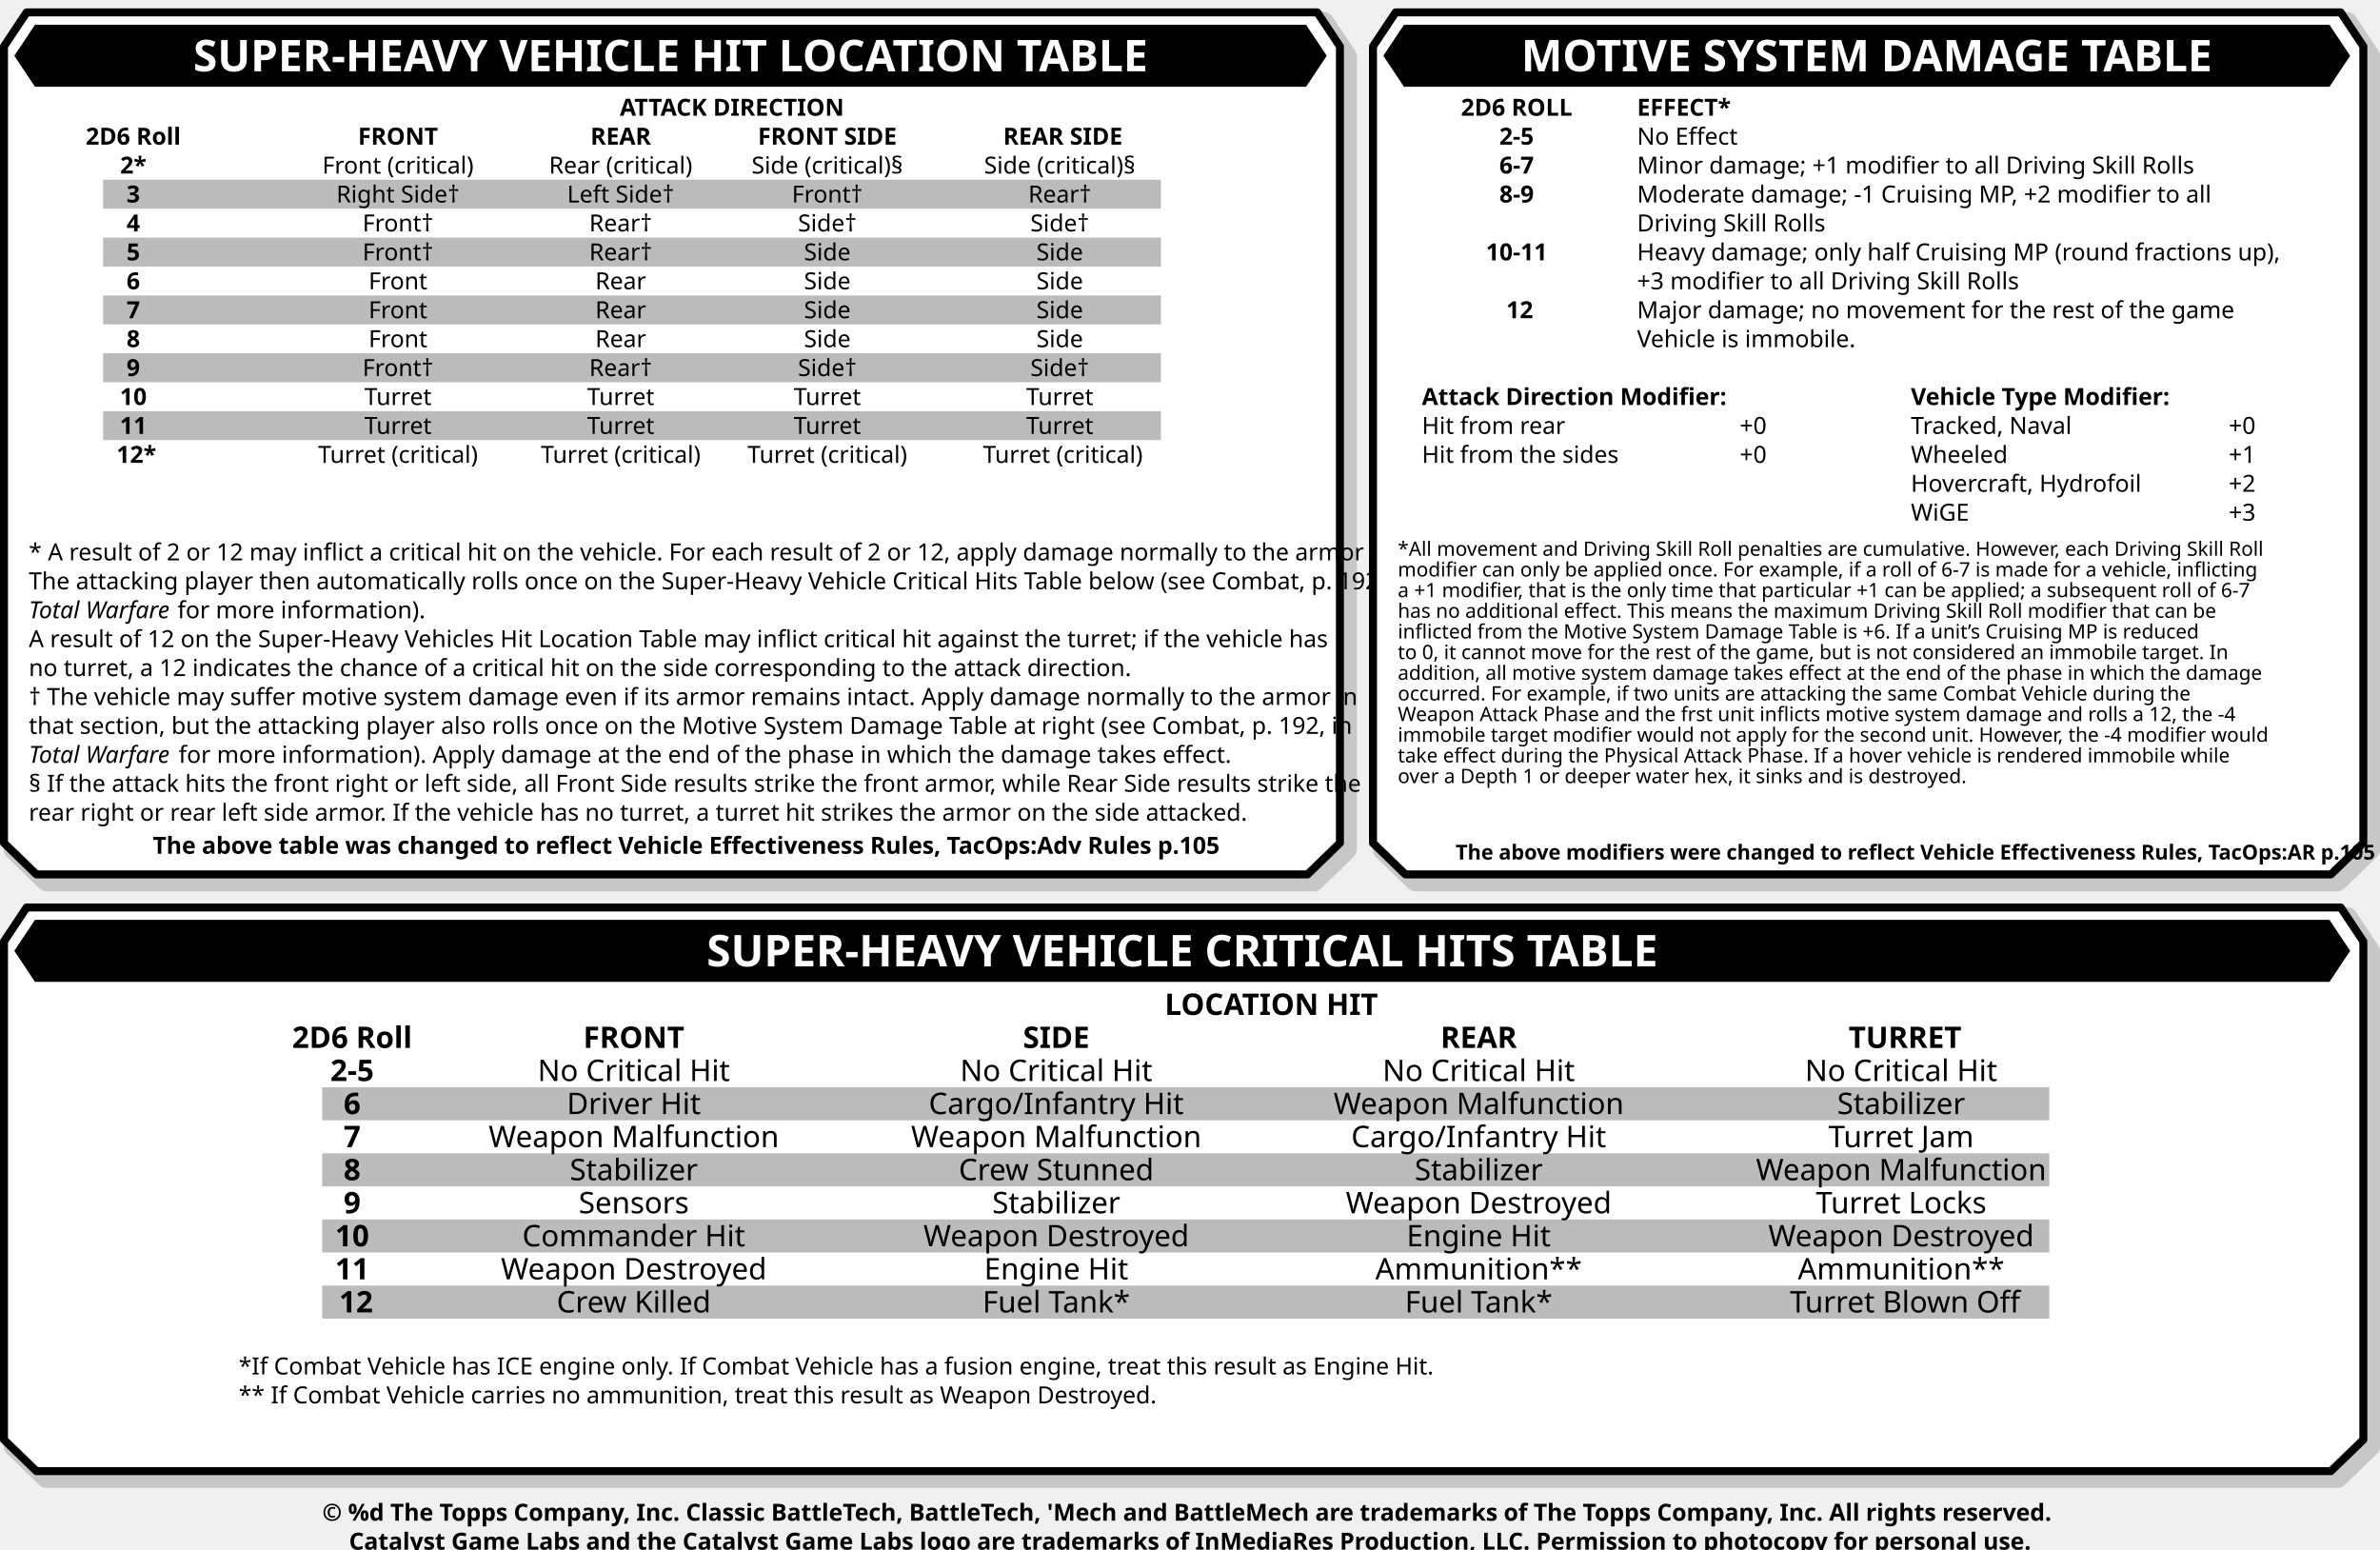
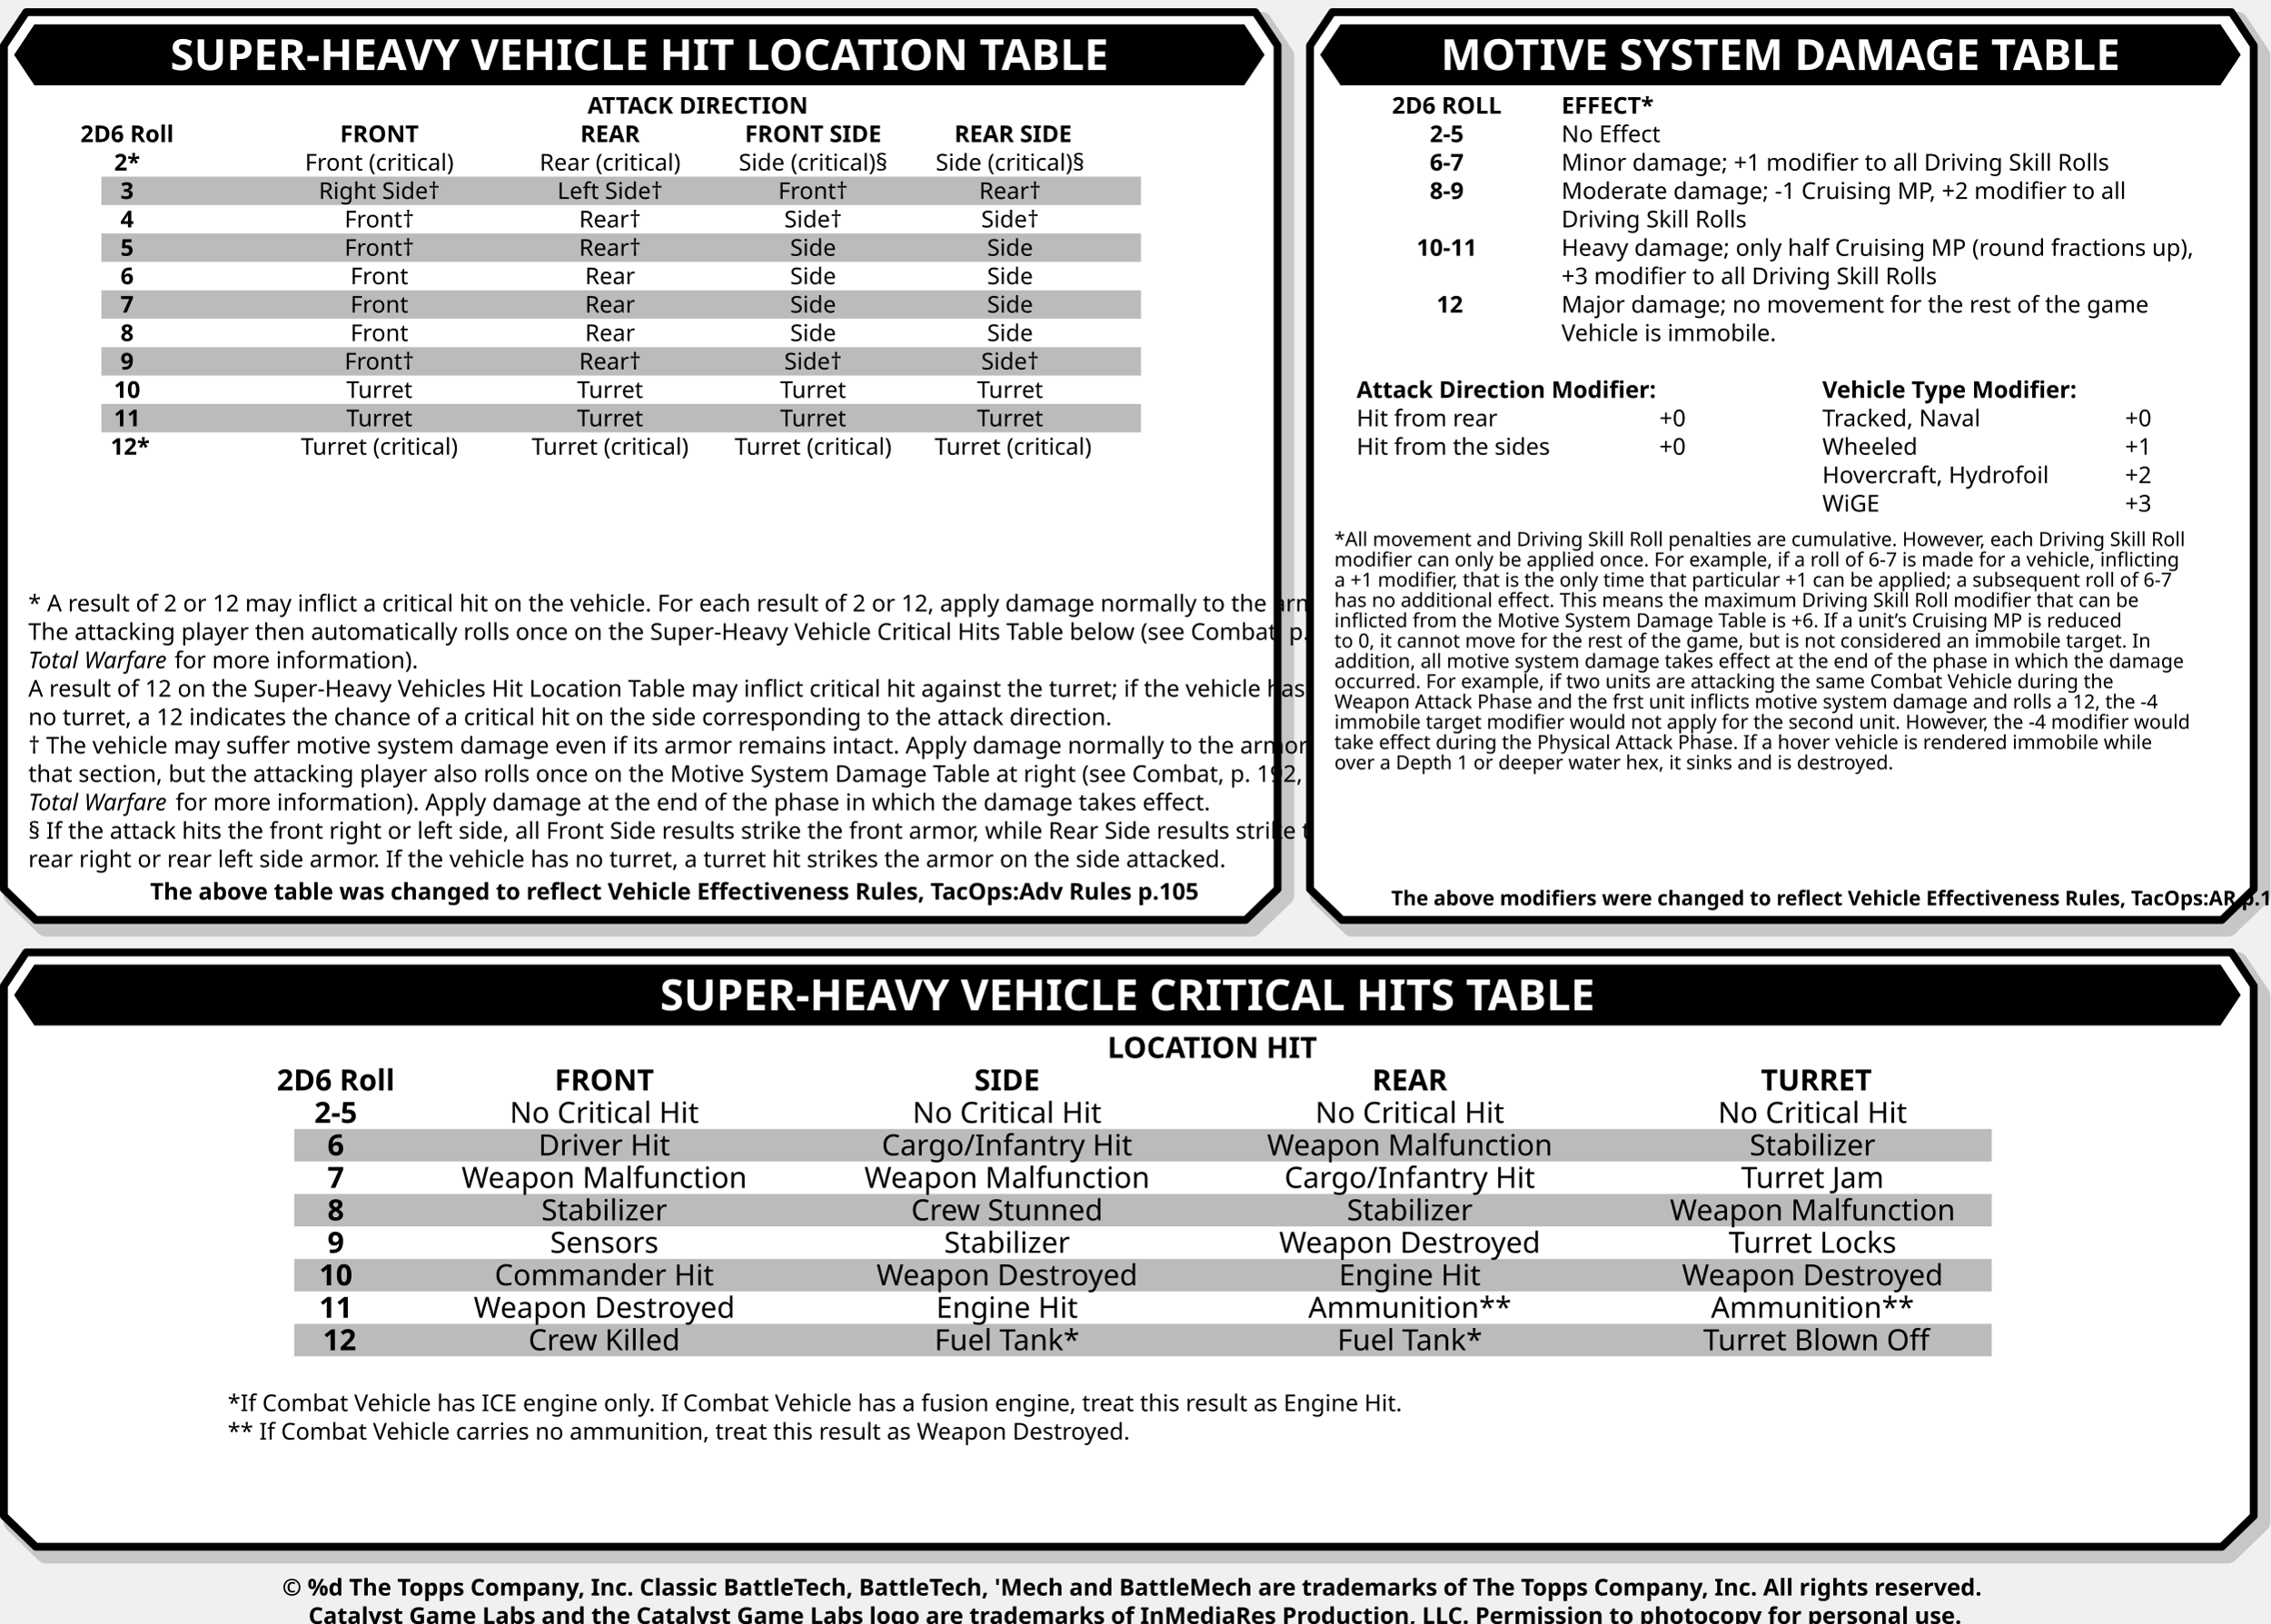
- <svg xmlns="http://www.w3.org/2000/svg" contentScriptType="text/ecmascript" width="576.0" zoomAndPan="magnify" contentStyleType="text/css" height="375.0" preserveAspectRatio="xMidYMid meet" version="1.0" id="svg155">
+ <svg xmlns="http://www.w3.org/2000/svg" contentScriptType="text/ecmascript" width="559.0" zoomAndPan="magnify" contentStyleType="text/css" height="400.0" preserveAspectRatio="xMidYMid meet" version="1.0" id="svg155">
  <defs id="defs155" />
  <g style="mml-color-elements:" id="rs_template">
-     <text font-size="5.7px" transform="translate (288.0 375.0)" fill="#000000" text-anchor="middle" font-family="Eurostile" id="footer" font-weight="bold">
-       <tspan lengthAdjust="spacingAndGlyphs" x="0.0" id="tspanCopyright" y="-7.000" textLength="547.200">© %d The Topps Company, Inc. Classic BattleTech, BattleTech, 'Mech and BattleMech are trademarks of The Topps Company, Inc. All rights reserved.</tspan>
-       <tspan lengthAdjust="spacingAndGlyphs" x="0.0" y="0" textLength="518.400" id="tspan1">Catalyst Game Labs and the Catalyst Game Labs logo are trademarks of InMediaRes Production, LLC. Permission to photocopy for personal use.</tspan>
+     <text font-size="5.7px" transform="translate (279.5 400.0)" fill="#000000" text-anchor="middle" font-family="Eurostile" id="footer" font-weight="bold">
+       <tspan lengthAdjust="spacingAndGlyphs" x="0.0" id="tspanCopyright" y="-7.000" textLength="531.050">© %d The Topps Company, Inc. Classic BattleTech, BattleTech, 'Mech and BattleMech are trademarks of The Topps Company, Inc. All rights reserved.</tspan>
+       <tspan lengthAdjust="spacingAndGlyphs" x="0.0" y="0" textLength="503.100" id="tspan1">Catalyst Game Labs and the Catalyst Game Labs logo are trademarks of InMediaRes Production, LLC. Permission to photocopy for personal use.</tspan>
    </text>
    <g transform="translate(0.966,3)" id="g64">
      <g id="g4">
-         <path fill="#ffffff" d="M 2.5,10.714 7.975,2.5 h 311.37 l 5.475,8.214 0,191.786 -7.845,7.6 H 10.345 L 2.5,202.5 Z" stroke-width="5.2" stroke-linejoin="round" stroke="#c7c7c7" id="path1" />
-         <path fill="#ffffff" d="M 0,8.214 5.475,0 h 312.37 l 5.475,8.214 0,192.786 -7.845,7.6 H 7.845 L 0,201 Z" stroke-width="1.932" stroke-linejoin="round" stroke="#000000" id="path2" />
+         <path fill="#ffffff" d="M 2.5,10.714 7.975,2.5 h 301.68 l 5.475,8.214 V 217.5 l -7.845,7.6 H 10.345 L 2.5,217.5 Z" stroke-width="5.2" stroke-linejoin="round" stroke="#c7c7c7" id="path1" />
+         <path fill="#ffffff" d="M 0,8.214 5.475,0 h 302.68 l 5.475,8.214 V 216 l -7.845,7.6 H 7.845 L 0,216 Z" stroke-width="1.932" stroke-linejoin="round" stroke="#000000" id="path2" />
        <g transform="translate(2.5,3)" id="g3">
-           <path fill="#000000" d="M 0,7.5 4.999,0 h 307.63 l 4.999,7.5 -4.999,7.5 H 4.999 Z" id="path3" />
-           <text x="158.814" y="11.25" fill="#ffffff" text-anchor="middle" style="font-style:normal;font-weight:bold;font-size:10.6px;font-family:Eurostile" textLength="198.545" lengthAdjust="spacingAndGlyphs" id="text3">SUPER-HEAVY VEHICLE HIT LOCATION TABLE</text>
+           <path fill="#000000" d="M 0,7.5 4.999,0 h 297.94 l 4.999,7.5 -4.999,7.5 H 4.999 Z" id="path3" />
+           <text x="153.969" y="11.25" fill="#ffffff" text-anchor="middle" style="font-style:normal;font-weight:bold;font-size:10.6px;font-family:Eurostile" textLength="198.545" lengthAdjust="spacingAndGlyphs" id="text3">SUPER-HEAVY VEHICLE HIT LOCATION TABLE</text>
        </g>
      </g>
-       <g id="shade1" style="fill:#bbbbbb" class="tableshading" transform="translate(0,-3)">
+       <g id="shade1" class="tableshading" style="fill:#bbbbbb" transform="translate(0,-3)">
        <rect id="rect155" width="256" height="7" x="24" y="43.5" />
        <rect id="rect156" width="256" height="7" x="24" y="57.5" />
        <rect id="rect157" width="256" height="7" x="24" y="71.5" />
        <rect id="rect158" width="256" height="7" x="24" y="85.5" />
        <rect id="rect159" width="256" height="7" x="24" y="99.5" />
      </g>
-       <text fill="#000000" x="176.176" y="25" style="font-style:normal;font-weight:bold;font-size:5.7px;font-family:Eurostile" text-anchor="middle" id="text4">ATTACK DIRECTION</text>
+       <text fill="#000000" x="170.847" y="25" style="font-style:normal;font-weight:bold;font-size:5.7px;font-family:Eurostile" text-anchor="middle" id="text4">ATTACK DIRECTION</text>
      <g transform="translate(0,32)" id="g50">
        <text text-anchor="middle" style="font-style:normal;font-weight:bold;font-size:5.7px;font-family:Eurostile" id="text6">
-           <tspan x="32.032" y="0" id="tspan4">2D6 Roll</tspan>
-           <tspan x="96.096" y="0" id="tspan4">FRONT</tspan>
+           <tspan x="31.063" y="0" id="tspan4">2D6 Roll</tspan>
+           <tspan x="93.189" y="0" id="tspan4">FRONT</tspan>
          <tspan x="150" y="0" id="tspan5">REAR</tspan>
          <tspan x="200" y="0" id="tspan6">FRONT SIDE</tspan>
-           <tspan x="256.256" y="0" id="tspan6">REAR SIDE</tspan>
+           <tspan x="248.504" y="0" id="tspan6">REAR SIDE</tspan>
        </text>
        <text text-anchor="middle" style="font-style:normal;font-weight:bold;font-size:5.7px;font-family:Eurostile" id="text17">
-           <tspan x="32.032" y="7" id="tspan7">2*</tspan>
-           <tspan x="32.032" y="14" id="tspan8">3</tspan>
-           <tspan x="32.032" y="21" id="tspan9">4</tspan>
-           <tspan x="32.032" y="28" id="tspan10">5</tspan>
-           <tspan x="32.032" y="35" id="tspan11">6</tspan>
-           <tspan x="32.032" y="42" id="tspan12">7</tspan>
-           <tspan x="32.032" y="49" id="tspan13">8</tspan>
-           <tspan x="32.032" y="56" id="tspan14">9</tspan>
-           <tspan x="32.032" y="63" id="tspan15">10</tspan>
-           <tspan x="32.032" y="70" id="tspan16">11</tspan>
-           <tspan x="32.032" y="77" id="tspan17">12*</tspan>
+           <tspan x="31.063" y="7" id="tspan7">2*</tspan>
+           <tspan x="31.063" y="14" id="tspan8">3</tspan>
+           <tspan x="31.063" y="21" id="tspan9">4</tspan>
+           <tspan x="31.063" y="28" id="tspan10">5</tspan>
+           <tspan x="31.063" y="35" id="tspan11">6</tspan>
+           <tspan x="31.063" y="42" id="tspan12">7</tspan>
+           <tspan x="31.063" y="49" id="tspan13">8</tspan>
+           <tspan x="31.063" y="56" id="tspan14">9</tspan>
+           <tspan x="31.063" y="63" id="tspan15">10</tspan>
+           <tspan x="31.063" y="70" id="tspan16">11</tspan>
+           <tspan x="31.063" y="77" id="tspan17">12*</tspan>
        </text>
        <text text-anchor="middle" style="font-style:normal;font-weight:normal;font-size:5.7px;font-family:Eurostile" id="text50">
-           <tspan x="96.096" y="7" id="tspan18">Front (critical)</tspan>
+           <tspan x="93.189" y="7" id="tspan18">Front (critical)</tspan>
          <tspan x="150" y="7" id="tspan19">Rear (critical)</tspan>
          <tspan x="200" y="7" id="tspan20">Side (critical)§</tspan>
-           <tspan x="256.256" y="7" id="tspan20">Side (critical)§</tspan>
-           <tspan x="96.096" y="14" id="tspan21">Right Side†</tspan>
+           <tspan x="248.504" y="7" id="tspan20">Side (critical)§</tspan>
+           <tspan x="93.189" y="14" id="tspan21">Right Side†</tspan>
          <tspan x="150" y="14" id="tspan22">Left Side†</tspan>
          <tspan x="200" y="14" id="tspan23">Front†</tspan>
-           <tspan x="256.256" y="14" id="tspan23">Rear†</tspan>
-           <tspan x="96.096" y="21" id="tspan24">Front†</tspan>
+           <tspan x="248.504" y="14" id="tspan23">Rear†</tspan>
+           <tspan x="93.189" y="21" id="tspan24">Front†</tspan>
          <tspan x="150" y="21" id="tspan25">Rear†</tspan>
          <tspan x="200" y="21" id="tspan26">Side†</tspan>
-           <tspan x="256.256" y="21" id="tspan26">Side†</tspan>
-           <tspan x="96.096" y="28" id="tspan27">Front†</tspan>
+           <tspan x="248.504" y="21" id="tspan26">Side†</tspan>
+           <tspan x="93.189" y="28" id="tspan27">Front†</tspan>
          <tspan x="150" y="28" id="tspan28">Rear†</tspan>
          <tspan x="200" y="28" id="tspan29">Side</tspan>
-           <tspan x="256.256" y="28" id="tspan29">Side</tspan>
-           <tspan x="96.096" y="35" id="tspan30">Front</tspan>
+           <tspan x="248.504" y="28" id="tspan29">Side</tspan>
+           <tspan x="93.189" y="35" id="tspan30">Front</tspan>
          <tspan x="150" y="35" id="tspan31">Rear</tspan>
          <tspan x="200" y="35" id="tspan32">Side</tspan>
-           <tspan x="256.256" y="35" id="tspan32">Side</tspan>
-           <tspan x="96.096" y="42" id="tspan33">Front</tspan>
+           <tspan x="248.504" y="35" id="tspan32">Side</tspan>
+           <tspan x="93.189" y="42" id="tspan33">Front</tspan>
          <tspan x="150" y="42" id="tspan34">Rear</tspan>
          <tspan x="200" y="42" id="tspan35">Side</tspan>
-           <tspan x="256.256" y="42" id="tspan35">Side</tspan>
-           <tspan x="96.096" y="49" id="tspan36">Front</tspan>
+           <tspan x="248.504" y="42" id="tspan35">Side</tspan>
+           <tspan x="93.189" y="49" id="tspan36">Front</tspan>
          <tspan x="150" y="49" id="tspan37">Rear</tspan>
          <tspan x="200" y="49" id="tspan38">Side</tspan>
-           <tspan x="256.256" y="49" id="tspan38">Side</tspan>
-           <tspan x="96.096" y="56" id="tspan39">Front†</tspan>
+           <tspan x="248.504" y="49" id="tspan38">Side</tspan>
+           <tspan x="93.189" y="56" id="tspan39">Front†</tspan>
          <tspan x="150" y="56" id="tspan40">Rear†</tspan>
          <tspan x="200" y="56" id="tspan41">Side†</tspan>
-           <tspan x="256.256" y="56" id="tspan41">Side†</tspan>
-           <tspan x="96.096" y="63" id="tspan42">Turret</tspan>
+           <tspan x="248.504" y="56" id="tspan41">Side†</tspan>
+           <tspan x="93.189" y="63" id="tspan42">Turret</tspan>
          <tspan x="150" y="63" id="tspan43">Turret</tspan>
          <tspan x="200" y="63" id="tspan44">Turret</tspan>
-           <tspan x="256.256" y="63" id="tspan44">Turret</tspan>
-           <tspan x="96.096" y="70" id="tspan45">Turret</tspan>
+           <tspan x="248.504" y="63" id="tspan44">Turret</tspan>
+           <tspan x="93.189" y="70" id="tspan45">Turret</tspan>
          <tspan x="150" y="70" id="tspan46">Turret</tspan>
          <tspan x="200" y="70" id="tspan47">Turret</tspan>
-           <tspan x="256.256" y="70" id="tspan47">Turret</tspan>
-           <tspan x="96.096" y="77" id="tspan48">Turret (critical)</tspan>
+           <tspan x="248.504" y="70" id="tspan47">Turret</tspan>
+           <tspan x="93.189" y="77" id="tspan48">Turret (critical)</tspan>
          <tspan x="150" y="77" id="tspan49">Turret (critical)</tspan>
          <tspan x="200" y="77" id="tspan50">Turret (critical)</tspan>
-           <tspan x="256.256" y="77" id="tspan50">Turret (critical)</tspan>
-         </text>
-       </g>
-       <g transform="translate(0,125.6)" id="g63">
-         <text x="6" y="7" fill="#000000" text-anchor="start" style="font-style:normal;font-weight:normal;font-size:5.7px;font-family:Eurostile" textLength="311.32" lengthAdjust="spacingAndGlyphs" id="text51">* A result of 2 or 12 may inflict a critical hit on the vehicle. For each result of 2 or 12, apply damage normally to the armor in that section.</text>
-         <text x="6" y="14" fill="#000000" text-anchor="start" style="font-style:normal;font-weight:normal;font-size:5.7px;font-family:Eurostile" textLength="311.32" lengthAdjust="spacingAndGlyphs" id="text52">The attacking player then automatically rolls once on the Super-Heavy Vehicle Critical Hits Table below (see Combat, p. 192, in</text>
+           <tspan x="248.504" y="77" id="tspan50">Turret (critical)</tspan>
+         </text>
+       </g>
+       <g transform="translate(0,140.6)" id="g63">
+         <text x="6" y="7" fill="#000000" text-anchor="start" style="font-style:normal;font-weight:normal;font-size:5.7px;font-family:Eurostile" textLength="301.63" lengthAdjust="spacingAndGlyphs" id="text51">* A result of 2 or 12 may inflict a critical hit on the vehicle. For each result of 2 or 12, apply damage normally to the armor in that section.</text>
+         <text x="6" y="14" fill="#000000" text-anchor="start" style="font-style:normal;font-weight:normal;font-size:5.7px;font-family:Eurostile" textLength="301.63" lengthAdjust="spacingAndGlyphs" id="text52">The attacking player then automatically rolls once on the Super-Heavy Vehicle
+             Critical Hits Table below (see Combat, p. 192, in</text>
        <text x="6" y="21" fill="#000000" text-anchor="start" style="font-style:italic;font-weight:normal;font-size:5.7px;font-family:Eurostile" textLength="33.425" lengthAdjust="spacingAndGlyphs" id="text54">Total Warfare</text>
        <text x="42" y="21" fill="#000000" text-anchor="start" style="font-style:normal;font-weight:normal;font-size:5.7px;font-family:Eurostile" textLength="53.281" lengthAdjust="spacingAndGlyphs" id="text55">for more information).</text>
-         <text x="6" y="28" fill="#000000" text-anchor="start" style="font-style:normal;font-weight:normal;font-size:5.7px;font-family:Eurostile" textLength="311.32" lengthAdjust="spacingAndGlyphs" id="text56">A result of 12 on the Super-Heavy Vehicles Hit Location Table may inflict critical hit against the turret; if the vehicle has</text>
+         <text x="6" y="28" fill="#000000" text-anchor="start" style="font-style:normal;font-weight:normal;font-size:5.7px;font-family:Eurostile" textLength="301.63" lengthAdjust="spacingAndGlyphs" id="text56">A result of 12 on the Super-Heavy Vehicles Hit Location Table may inflict critical hit
+             against the turret; if the vehicle has</text>
        <text fill="#000000" x="6" y="35" style="font-style:normal;font-weight:normal;font-size:5.7px;font-family:Eurostile" text-anchor="start" id="text57">no turret, a 12 indicates the chance of a critical hit on the side corresponding to the attack direction.</text>
-         <text x="6" y="42" fill="#000000" text-anchor="start" style="font-style:normal;font-weight:normal;font-size:5.7px;font-family:Eurostile" textLength="311.32" lengthAdjust="spacingAndGlyphs" id="text58">† The vehicle may suffer motive system damage even if its armor remains intact. Apply damage normally to the armor in</text>
-         <text x="6" y="49" fill="#000000" text-anchor="start" style="font-style:normal;font-weight:normal;font-size:5.7px;font-family:Eurostile" textLength="311.32" lengthAdjust="spacingAndGlyphs" id="text59">that section, but the attacking player also rolls once on the Motive System Damage Table at right (see Combat, p. 192, in</text>
+         <text x="6" y="42" fill="#000000" text-anchor="start" style="font-style:normal;font-weight:normal;font-size:5.7px;font-family:Eurostile" textLength="301.63" lengthAdjust="spacingAndGlyphs" id="text58">† The vehicle may suffer motive system damage even if its armor remains intact. Apply damage normally to the armor in</text>
+         <text x="6" y="49" fill="#000000" text-anchor="start" style="font-style:normal;font-weight:normal;font-size:5.7px;font-family:Eurostile" textLength="301.63" lengthAdjust="spacingAndGlyphs" id="text59">that section, but the attacking player also rolls once on the Motive System Damage Table at right (see Combat, p. 192, in</text>
        <text x="6" y="56" fill="#000000" text-anchor="start" style="font-style:italic;font-weight:normal;font-size:5.7px;font-family:Eurostile" textLength="33.425" lengthAdjust="spacingAndGlyphs" id="text60">Total Warfare</text>
        <text x="42.269" y="56" fill="#000000" text-anchor="start" style="font-style:normal;font-weight:normal;font-size:5.7px;font-family:Eurostile" textLength="250" lengthAdjust="spacingAndGlyphs" id="text61">for more information). Apply damage at the end of the phase in which the damage takes effect.</text>
-         <text x="6" y="63" fill="#000000" text-anchor="start" style="font-style:normal;font-weight:normal;font-size:5.7px;font-family:Eurostile" textLength="311.32" lengthAdjust="spacingAndGlyphs" id="text62">§ If the attack hits the front right or left side, all Front Side results strike the front armor, while Rear Side results strike the</text>
+         <text x="6" y="63" fill="#000000" text-anchor="start" style="font-style:normal;font-weight:normal;font-size:5.7px;font-family:Eurostile" textLength="301.63" lengthAdjust="spacingAndGlyphs" id="text62">§ If the attack hits the front right or left side, all Front Side results strike the front armor, while Rear Side results strike the</text>
        <text fill="#000000" x="6" y="70" style="font-style:normal;font-weight:normal;font-size:5.7px;font-family:Eurostile" text-anchor="start" id="text63">rear right or rear left side armor. If the vehicle has no turret, a turret hit strikes the armor on the side attacked.</text>
-         <text fill="#000000" x="36" y="78" style="font-style:normal;font-weight:bold;font-size:5.7px;font-family:Eurostile" text-anchor="start" id="text160">The above table was changed to reflect Vehicle Effectiveness Rules, TacOps:Adv Rules p.105</text>
+         <text x="36" y="78" fill="#000000" text-anchor="start" style="font-style:normal;font-weight:bold;font-size:5.7px;font-family:Eurostile" id="text160">The above table was changed to reflect Vehicle Effectiveness Rules, TacOps:Adv Rules p.105</text>
      </g>
    </g>
-     <g transform="translate(332.286,3)" id="g107">
+     <g transform="translate(322.596,3)" id="g107">
      <g id="g67">
-         <path fill="#ffffff" d="M 2.5,10.714 7.975,2.5 h 227.73 l 5.475,8.214 V 202.5 l -7.845,7.6 H 10.345 L 2.5,202.5 Z" stroke-width="5.2" stroke-linejoin="round" stroke="#c7c7c7" id="path64" />
-         <path fill="#ffffff" d="M 0,8.214 5.475,0 h 228.73 l 5.475,8.214 V 201 l -7.845,7.6 H 7.845 L 0,201 Z" stroke-width="1.932" stroke-linejoin="round" stroke="#000000" id="path65" />
+         <path fill="#ffffff" d="M 2.5,10.714 7.975,2.5 h 220.42 l 5.475,8.214 V 217.5 l -7.845,7.6 H 10.345 L 2.5,217.5 Z" stroke-width="5.2" stroke-linejoin="round" stroke="#c7c7c7" id="path64" />
+         <path fill="#ffffff" d="M 0,8.214 5.475,0 h 221.42 l 5.475,8.214 V 216 l -7.845,7.6 H 7.845 L 0,216 Z" stroke-width="1.932" stroke-linejoin="round" stroke="#000000" id="path65" />
        <g transform="translate(2.5,3)" id="g66">
-           <path fill="#000000" d="M 0,7.5 4.999,0 h 223.99 l 4.999,7.5 -4.999,7.5 H 4.999 Z" id="path66" />
-           <text x="116.994" y="11.25" fill="#ffffff" text-anchor="middle" style="font-style:normal;font-weight:bold;font-size:10.6px;font-family:Eurostile" textLength="157.417" lengthAdjust="spacingAndGlyphs" id="text66">MOTIVE SYSTEM DAMAGE TABLE</text>
+           <path fill="#000000" d="M 0,7.5 4.999,0 h 216.68 l 4.999,7.5 -4.999,7.5 H 4.999 Z" id="path66" />
+           <text x="113.339" y="11.25" fill="#ffffff" text-anchor="middle" style="font-style:normal;font-weight:bold;font-size:10.6px;font-family:Eurostile" textLength="157.417" lengthAdjust="spacingAndGlyphs" id="text66">MOTIVE SYSTEM DAMAGE TABLE</text>
        </g>
      </g>
      <g transform="translate(0,25)" id="g81">
        <text text-anchor="start" style="font-style:normal;font-weight:bold;font-size:5.7px;font-family:Eurostile" id="text67">
-           <tspan x="63.904" y="0" id="tspan67">EFFECT*</tspan>
+           <tspan x="61.93" y="0" id="tspan67">EFFECT*</tspan>
        </text>
        <text text-anchor="middle" style="font-style:normal;font-weight:bold;font-size:5.7px;font-family:Eurostile" id="text73">
-           <tspan x="35.502" y="0" id="tspan68">2D6 ROLL</tspan>
-           <tspan x="35.502" y="7" id="tspan69">2-5</tspan>
-           <tspan x="35.502" y="14" id="tspan70">6-7</tspan>
-           <tspan x="35.502" y="21" id="tspan71">8-9</tspan>
-           <tspan x="35.502" y="35" id="tspan72">10-11</tspan>
-           <tspan x="35.502" y="49" id="tspan73">12</tspan>
+           <tspan x="34.405" y="0" id="tspan68">2D6 ROLL</tspan>
+           <tspan x="34.405" y="7" id="tspan69">2-5</tspan>
+           <tspan x="34.405" y="14" id="tspan70">6-7</tspan>
+           <tspan x="34.405" y="21" id="tspan71">8-9</tspan>
+           <tspan x="34.405" y="35" id="tspan72">10-11</tspan>
+           <tspan x="34.405" y="49" id="tspan73">12</tspan>
        </text>
        <text text-anchor="start" style="font-style:normal;font-weight:normal;font-size:5.7px;font-family:Eurostile" id="text81">
-           <tspan x="63.904" y="7" id="tspan74">No Effect</tspan>
-           <tspan x="63.904" y="14" id="tspan75">Minor damage; +1 modifier to all Driving Skill Rolls</tspan>
-           <tspan x="63.904" y="21" id="tspan76">Moderate damage; -1 Cruising MP, +2 modifier to all</tspan>
-           <tspan x="63.904" y="28" id="tspan77">Driving Skill Rolls</tspan>
-           <tspan x="63.904" y="35" id="tspan78">Heavy damage; only half Cruising MP (round fractions up),</tspan>
-           <tspan x="63.904" y="42" id="tspan79">+3 modifier to all Driving Skill Rolls</tspan>
-           <tspan x="63.904" y="49" id="tspan80">Major damage; no movement for the rest of the game</tspan>
-           <tspan x="63.904" y="56" id="tspan81">Vehicle is immobile.</tspan>
+           <tspan x="61.93" y="7" id="tspan74">No Effect</tspan>
+           <tspan x="61.93" y="14" id="tspan75">Minor damage; +1 modifier to all Driving Skill Rolls</tspan>
+           <tspan x="61.93" y="21" id="tspan76">Moderate damage; -1 Cruising MP, +2 modifier to all</tspan>
+           <tspan x="61.93" y="28" id="tspan77">Driving Skill Rolls</tspan>
+           <tspan x="61.93" y="35" id="tspan78">Heavy damage; only half Cruising MP (round fractions up),</tspan>
+           <tspan x="61.93" y="42" id="tspan79">+3 modifier to all Driving Skill Rolls</tspan>
+           <tspan x="61.93" y="49" id="tspan80">Major damage; no movement for the rest of the game</tspan>
+           <tspan x="61.93" y="56" id="tspan81">Vehicle is immobile.</tspan>
        </text>
      </g>
      <g transform="translate(0,95)" id="g86">
        <text text-anchor="start" style="font-style:normal;font-weight:bold;font-size:5.7px;font-family:Eurostile" id="text82">
-           <tspan x="11.834" y="0" id="tspan82">Attack Direction Modifier:</tspan>
+           <tspan x="11.469" y="0" id="tspan82">Attack Direction Modifier:</tspan>
        </text>
        <text text-anchor="start" style="font-style:normal;font-weight:normal;font-size:5.7px;font-family:Eurostile" id="text86">
-           <tspan x="11.834" y="7" id="tspan83">Hit from rear</tspan>
-           <tspan x="88.755" y="7" id="tspan84">+0</tspan>
-           <tspan x="11.834" y="14" id="tspan85">Hit from the sides</tspan>
-           <tspan x="88.755" y="14" id="tspan86">+0</tspan>
-         </text>
-       </g>
-       <g transform="translate(118.34,95)" id="g95">
+           <tspan x="11.469" y="7" id="tspan83">Hit from rear</tspan>
+           <tspan x="86.014" y="7" id="tspan84">+0</tspan>
+           <tspan x="11.469" y="14" id="tspan85">Hit from the sides</tspan>
+           <tspan x="86.014" y="14" id="tspan86">+0</tspan>
+         </text>
+       </g>
+       <g transform="translate(114.685,95)" id="g95">
        <text text-anchor="start" style="font-style:normal;font-weight:bold;font-size:5.7px;font-family:Eurostile" id="text87">
-           <tspan x="11.834" y="0" id="tspan87">Vehicle Type Modifier:</tspan>
+           <tspan x="11.469" y="0" id="tspan87">Vehicle Type Modifier:</tspan>
        </text>
        <text text-anchor="start" style="font-style:normal;font-weight:normal;font-size:5.7px;font-family:Eurostile" id="text95">
-           <tspan x="11.834" y="7" id="tspan88">Tracked, Naval</tspan>
-           <tspan x="88.755" y="7" id="tspan89">+0</tspan>
-           <tspan x="11.834" y="14" id="tspan90">Wheeled</tspan>
-           <tspan x="88.755" y="14" id="tspan91">+1</tspan>
-           <tspan x="11.834" y="21" id="tspan92">Hovercraft, Hydrofoil</tspan>
-           <tspan x="88.755" y="21" id="tspan93">+2</tspan>
-           <tspan x="11.834" y="28" id="tspan94">WiGE</tspan>
-           <tspan x="88.755" y="28" id="tspan95">+3</tspan>
-         </text>
-       </g>
-       <text x="6" y="131.5" fill="#000000" text-anchor="start" style="font-style:normal;font-weight:normal;font-size:4.8px;font-family:Eurostile" textLength="227.68" lengthAdjust="spacingAndGlyphs" id="text96">*All movement and Driving Skill Roll penalties are cumulative. However, each Driving Skill Roll</text>
-       <text x="6" y="136.5" fill="#000000" text-anchor="start" style="font-style:normal;font-weight:normal;font-size:4.8px;font-family:Eurostile" textLength="227.68" lengthAdjust="spacingAndGlyphs" id="text97">modifier can only be applied once. For example, if a roll of 6-7 is made for a vehicle, inflicting</text>
-       <text x="6" y="141.5" fill="#000000" text-anchor="start" style="font-style:normal;font-weight:normal;font-size:4.8px;font-family:Eurostile" textLength="227.68" lengthAdjust="spacingAndGlyphs" id="text98">a +1 modifier, that is the only time that particular +1 can be applied; a subsequent roll of 6-7</text>
-       <text x="6" y="146.5" fill="#000000" text-anchor="start" style="font-style:normal;font-weight:normal;font-size:4.8px;font-family:Eurostile" textLength="227.68" lengthAdjust="spacingAndGlyphs" id="text99">has no additional effect. This means the maximum Driving Skill Roll modifier that can be</text>
-       <text x="6" y="151.5" fill="#000000" text-anchor="start" style="font-style:normal;font-weight:normal;font-size:4.8px;font-family:Eurostile" textLength="227.68" lengthAdjust="spacingAndGlyphs" id="text100">inflicted from the Motive System Damage Table is +6. If a unit’s Cruising MP is reduced</text>
-       <text x="6" y="156.5" fill="#000000" text-anchor="start" style="font-style:normal;font-weight:normal;font-size:4.8px;font-family:Eurostile" textLength="227.68" lengthAdjust="spacingAndGlyphs" id="text101">to 0, it cannot move for the rest of the game, but is not considered an immobile target. In</text>
-       <text x="6" y="161.5" fill="#000000" text-anchor="start" style="font-style:normal;font-weight:normal;font-size:4.8px;font-family:Eurostile" textLength="227.68" lengthAdjust="spacingAndGlyphs" id="text102">addition, all motive system damage takes effect at the end of the phase in which the damage</text>
-       <text x="6" y="166.5" fill="#000000" text-anchor="start" style="font-style:normal;font-weight:normal;font-size:4.8px;font-family:Eurostile" textLength="227.68" lengthAdjust="spacingAndGlyphs" id="text103">occurred. For example, if two units are attacking the same Combat Vehicle during the</text>
-       <text x="6" y="171.5" fill="#000000" text-anchor="start" style="font-style:normal;font-weight:normal;font-size:4.8px;font-family:Eurostile" textLength="227.68" lengthAdjust="spacingAndGlyphs" id="text104">Weapon Attack Phase and the frst unit inflicts motive system damage and rolls a 12, the -4</text>
-       <text x="6" y="176.5" fill="#000000" text-anchor="start" style="font-style:normal;font-weight:normal;font-size:4.8px;font-family:Eurostile" textLength="227.68" lengthAdjust="spacingAndGlyphs" id="text105">immobile target modifier would not apply for the second unit. However, the -4 modifier would</text>
-       <text x="6" y="181.5" fill="#000000" text-anchor="start" style="font-style:normal;font-weight:normal;font-size:4.8px;font-family:Eurostile" textLength="227.68" lengthAdjust="spacingAndGlyphs" id="text106">take effect during the Physical Attack Phase. If a hover vehicle is rendered immobile while</text>
-       <text x="6" y="186.5" fill="#000000" text-anchor="start" style="font-style:normal;font-weight:normal;font-size:4.8px;font-family:Eurostile" id="text107">over a Depth 1 or deeper water hex, it sinks and is destroyed.</text>
-       <text x="20" y="205" fill="#000000" text-anchor="start" style="font-style:normal;font-weight:bold;font-size:5px;font-family:Eurostile" id="text161">The above modifiers were changed to reflect Vehicle Effectiveness Rules, TacOps:AR p.105</text>
+           <tspan x="11.469" y="7" id="tspan88">Tracked, Naval</tspan>
+           <tspan x="86.014" y="7" id="tspan89">+0</tspan>
+           <tspan x="11.469" y="14" id="tspan90">Wheeled</tspan>
+           <tspan x="86.014" y="14" id="tspan91">+1</tspan>
+           <tspan x="11.469" y="21" id="tspan92">Hovercraft, Hydrofoil</tspan>
+           <tspan x="86.014" y="21" id="tspan93">+2</tspan>
+           <tspan x="11.469" y="28" id="tspan94">WiGE</tspan>
+           <tspan x="86.014" y="28" id="tspan95">+3</tspan>
+         </text>
+       </g>
+       <text x="6" y="131.5" fill="#000000" text-anchor="start" style="font-style:normal;font-weight:normal;font-size:4.8px;font-family:Eurostile" textLength="220.37" lengthAdjust="spacingAndGlyphs" id="text96">*All movement and Driving Skill Roll penalties are cumulative. However, each Driving Skill Roll</text>
+       <text x="6" y="136.5" fill="#000000" text-anchor="start" style="font-style:normal;font-weight:normal;font-size:4.8px;font-family:Eurostile" textLength="220.37" lengthAdjust="spacingAndGlyphs" id="text97">modifier can only be applied once. For example, if a roll of 6-7 is made for a vehicle, inflicting</text>
+       <text x="6" y="141.5" fill="#000000" text-anchor="start" style="font-style:normal;font-weight:normal;font-size:4.8px;font-family:Eurostile" textLength="220.37" lengthAdjust="spacingAndGlyphs" id="text98">a +1 modifier, that is the only time that particular +1 can be applied; a subsequent roll of 6-7</text>
+       <text x="6" y="146.5" fill="#000000" text-anchor="start" style="font-style:normal;font-weight:normal;font-size:4.8px;font-family:Eurostile" textLength="220.37" lengthAdjust="spacingAndGlyphs" id="text99">has no additional effect. This means the maximum Driving Skill Roll modifier that can be</text>
+       <text x="6" y="151.5" fill="#000000" text-anchor="start" style="font-style:normal;font-weight:normal;font-size:4.8px;font-family:Eurostile" textLength="220.37" lengthAdjust="spacingAndGlyphs" id="text100">inflicted from the Motive System Damage Table is +6. If a unit’s Cruising MP is reduced</text>
+       <text x="6" y="156.5" fill="#000000" text-anchor="start" style="font-style:normal;font-weight:normal;font-size:4.8px;font-family:Eurostile" textLength="220.37" lengthAdjust="spacingAndGlyphs" id="text101">to 0, it cannot move for the rest of the game, but is not considered an immobile target. In</text>
+       <text x="6" y="161.5" fill="#000000" text-anchor="start" style="font-style:normal;font-weight:normal;font-size:4.8px;font-family:Eurostile" textLength="220.37" lengthAdjust="spacingAndGlyphs" id="text102">addition, all motive system damage takes effect at the end of the phase in which the damage</text>
+       <text x="6" y="166.5" fill="#000000" text-anchor="start" style="font-style:normal;font-weight:normal;font-size:4.8px;font-family:Eurostile" textLength="220.37" lengthAdjust="spacingAndGlyphs" id="text103">occurred. For example, if two units are attacking the same Combat Vehicle during the</text>
+       <text x="6" y="171.5" fill="#000000" text-anchor="start" style="font-style:normal;font-weight:normal;font-size:4.8px;font-family:Eurostile" textLength="220.37" lengthAdjust="spacingAndGlyphs" id="text104">Weapon Attack Phase and the frst unit inflicts motive system damage and rolls a 12, the -4</text>
+       <text x="6" y="176.5" fill="#000000" text-anchor="start" style="font-style:normal;font-weight:normal;font-size:4.8px;font-family:Eurostile" textLength="220.37" lengthAdjust="spacingAndGlyphs" id="text105">immobile target modifier would not apply for the second unit. However, the -4 modifier would</text>
+       <text x="6" y="181.5" fill="#000000" text-anchor="start" style="font-style:normal;font-weight:normal;font-size:4.8px;font-family:Eurostile" textLength="220.37" lengthAdjust="spacingAndGlyphs" id="text106">take effect during the Physical Attack Phase. If a hover vehicle is rendered immobile while</text>
+       <text fill="#000000" x="6" y="186.5" style="font-style:normal;font-weight:normal;font-size:4.8px;font-family:Eurostile" text-anchor="start" id="text107">over a Depth 1 or deeper water hex, it sinks and is destroyed.</text>
+       <text x="20" y="220" fill="#000000" text-anchor="start" style="font-style:normal;font-weight:bold;font-size:5px;font-family:Eurostile" id="text161">The above modifiers were changed to reflect Vehicle Effectiveness Rules, TacOps:AR p.105</text>
    </g>
-     <g transform="translate(0.966,219.6)" id="g155">
+     <g transform="translate(0.966,234.6)" id="g155">
      <g id="g110">
-         <path fill="#ffffff" d="M 2.5,10.714 7.975,2.5 h 559.05 l 5.475,8.214 V 130.3 l -7.845,7.6 H 10.345 L 2.5,130.3 Z" stroke-width="5.2" stroke-linejoin="round" stroke="#c7c7c7" id="path107" />
-         <path d="M 0,8.214 5.475,0 h 560.05 L 571,8.214 V 128.8 l -7.845,7.6 H 7.845 L 0,128.8 Z" stroke-width="1.932" stroke-linejoin="round" stroke="#000000" id="path108" fill="#ffffff" />
+         <path fill="#ffffff" d="M 2.5,10.714 7.975,2.5 h 542.05 l 5.475,8.214 V 140.3 l -7.845,7.6 H 10.345 L 2.5,140.3 Z" stroke-width="5.2" stroke-linejoin="round" stroke="#c7c7c7" id="path107" />
+         <path fill="#ffffff" d="M 0,8.214 5.475,0 h 543.05 L 554,8.214 V 138.8 l -7.845,7.6 H 7.845 L 0,138.8 Z" stroke-width="1.932" stroke-linejoin="round" stroke="#000000" id="path108" />
        <g transform="translate(2.5,3)" id="g109">
-           <path fill="#000000" d="M 0,7.5 4.999,0 h 555.31 l 4.999,7.5 -4.999,7.5 H 4.999 Z" id="path109" />
-           <text x="282.654" y="11.25" fill="#ffffff" text-anchor="middle" style="font-style:normal;font-weight:bold;font-size:10.6px;font-family:Eurostile" textLength="213.991" lengthAdjust="spacingAndGlyphs" id="text109">SUPER-HEAVY VEHICLE CRITICAL HITS TABLE</text>
+           <path fill="#000000" d="M 0,7.5 4.999,0 h 538.31 l 4.999,7.5 -4.999,7.5 H 4.999 Z" id="path109" />
+           <text x="274.154" y="11.25" fill="#ffffff" text-anchor="middle" style="font-style:normal;font-weight:bold;font-size:10.6px;font-family:Eurostile" textLength="213.991" lengthAdjust="spacingAndGlyphs" id="text109">SUPER-HEAVY VEHICLE CRITICAL HITS TABLE</text>
        </g>
      </g>
-       <g id="shade2" style="fill:#bbbbbb" class="tableshading" transform="translate(0,-219.5)">
+       <g id="shade2" transform="translate(-5.5,-219.5)" class="tableshading" style="fill:#bbbbbb">
        <rect id="rect160" width="418" height="8" x="77" y="263" />
        <rect id="rect161" width="418" height="8" x="77" y="279" />
        <rect id="rect162" width="418" height="8" x="77" y="295" />
        <rect id="rect163" width="418" height="8" x="77" y="311" />
      </g>
-       <text fill="#000000" x="306.72" y="26" style="font-style:normal;font-weight:bold;font-size:7.2px;font-family:Eurostile" text-anchor="middle" id="text110">LOCATION HIT</text>
+       <text fill="#000000" x="297.54" y="26" style="font-style:normal;font-weight:bold;font-size:7.2px;font-family:Eurostile" text-anchor="middle" id="text110">LOCATION HIT</text>
      <g transform="translate(0,34)" id="g153">
        <text text-anchor="middle" style="font-style:normal;font-weight:bold;font-size:7.2px;font-family:Eurostile" id="text113">
-           <tspan x="85.2" y="0" id="tspan110">2D6 Roll</tspan>
-           <tspan x="153.36" y="0" id="tspan110">FRONT</tspan>
-           <tspan x="255.6" y="0" id="tspan111">SIDE</tspan>
-           <tspan x="357.84" y="0" id="tspan112">REAR</tspan>
-           <tspan x="460.08" y="0" id="tspan113">TURRET</tspan>
+           <tspan x="82.65" y="0" id="tspan110">2D6 Roll</tspan>
+           <tspan x="148.77" y="0" id="tspan110">FRONT</tspan>
+           <tspan x="247.95" y="0" id="tspan111">SIDE</tspan>
+           <tspan x="347.13" y="0" id="tspan112">REAR</tspan>
+           <tspan x="446.31" y="0" id="tspan113">TURRET</tspan>
        </text>
        <text text-anchor="middle" style="font-style:normal;font-weight:bold;font-size:7.2px;font-family:Eurostile" id="text121">
-           <tspan x="85.2" y="8" id="tspan114">2-5</tspan>
-           <tspan x="85.2" y="16" id="tspan115">6</tspan>
-           <tspan x="85.2" y="24" id="tspan116">7</tspan>
-           <tspan x="85.2" y="32" id="tspan117">8</tspan>
-           <tspan x="85.2" y="40" id="tspan118">9</tspan>
-           <tspan x="85.2" y="48" id="tspan119">10</tspan>
-           <tspan x="85.2" y="56" id="tspan120">11</tspan>
-           <tspan x="85.2" y="64" id="tspan121">12</tspan>
+           <tspan x="82.65" y="8" id="tspan114">2-5</tspan>
+           <tspan x="82.65" y="16" id="tspan115">6</tspan>
+           <tspan x="82.65" y="24" id="tspan116">7</tspan>
+           <tspan x="82.65" y="32" id="tspan117">8</tspan>
+           <tspan x="82.65" y="40" id="tspan118">9</tspan>
+           <tspan x="82.65" y="48" id="tspan119">10</tspan>
+           <tspan x="82.65" y="56" id="tspan120">11</tspan>
+           <tspan x="82.65" y="64" id="tspan121">12</tspan>
        </text>
        <text text-anchor="middle" style="font-style:normal;font-weight:normal;font-size:7.2px;font-family:Eurostile" id="text153">
-           <tspan x="153.36" y="8" id="tspan122">No Critical Hit</tspan>
-           <tspan x="255.6" y="8" id="tspan123">No Critical Hit</tspan>
-           <tspan x="357.84" y="8" id="tspan124">No Critical Hit</tspan>
-           <tspan x="460.08" y="8" id="tspan125">No Critical Hit</tspan>
-           <tspan x="153.36" y="16" id="tspan126">Driver Hit</tspan>
-           <tspan x="255.6" y="16" id="tspan127">Cargo/Infantry Hit</tspan>
-           <tspan x="357.84" y="16" id="tspan128">Weapon Malfunction</tspan>
-           <tspan x="460.08" y="16" id="tspan129">Stabilizer</tspan>
-           <tspan x="153.36" y="24" id="tspan130">Weapon Malfunction</tspan>
-           <tspan x="255.6" y="24" id="tspan131">Weapon Malfunction</tspan>
-           <tspan x="357.84" y="24" id="tspan132">Cargo/Infantry Hit</tspan>
-           <tspan x="460.08" y="24" id="tspan133">Turret Jam</tspan>
-           <tspan x="153.36" y="32" id="tspan134">Stabilizer</tspan>
-           <tspan x="255.6" y="32" id="tspan135">Crew Stunned</tspan>
-           <tspan x="357.84" y="32" id="tspan136">Stabilizer</tspan>
-           <tspan x="460.08" y="32" id="tspan137">Weapon Malfunction</tspan>
-           <tspan x="153.36" y="40" id="tspan138">Sensors</tspan>
-           <tspan x="255.6" y="40" id="tspan139">Stabilizer</tspan>
-           <tspan x="357.84" y="40" id="tspan140">Weapon Destroyed</tspan>
-           <tspan x="460.08" y="40" id="tspan141">Turret Locks</tspan>
-           <tspan x="153.36" y="48" id="tspan142">Commander Hit</tspan>
-           <tspan x="255.6" y="48" id="tspan143">Weapon Destroyed</tspan>
-           <tspan x="357.84" y="48" id="tspan144">Engine Hit</tspan>
-           <tspan x="460.08" y="48" id="tspan145">Weapon Destroyed</tspan>
-           <tspan x="153.36" y="56" id="tspan146">Weapon Destroyed</tspan>
-           <tspan x="255.6" y="56" id="tspan147">Engine Hit</tspan>
-           <tspan x="357.84" y="56" id="tspan148">Ammunition**</tspan>
-           <tspan x="460.08" y="56" id="tspan149">Ammunition**</tspan>
-           <tspan x="153.36" y="64" id="tspan150">Crew Killed</tspan>
-           <tspan x="255.6" y="64" id="tspan151">Fuel Tank*</tspan>
-           <tspan x="357.84" y="64" id="tspan152">Fuel Tank*</tspan>
-           <tspan x="460.08" y="64" id="tspan153">Turret Blown Off</tspan>
-         </text>
-       </g>
-       <text fill="#000000" x="56.8" y="113" style="font-style:normal;font-weight:normal;font-size:5.7px;font-family:Eurostile" text-anchor="start" id="text154">*If Combat Vehicle has ICE engine only. If Combat Vehicle has a fusion engine, treat this result
+           <tspan x="148.77" y="8" id="tspan122">No Critical Hit</tspan>
+           <tspan x="247.95" y="8" id="tspan123">No Critical Hit</tspan>
+           <tspan x="347.13" y="8" id="tspan124">No Critical Hit</tspan>
+           <tspan x="446.31" y="8" id="tspan125">No Critical Hit</tspan>
+           <tspan x="148.77" y="16" id="tspan126">Driver Hit</tspan>
+           <tspan x="247.95" y="16" id="tspan127">Cargo/Infantry Hit</tspan>
+           <tspan x="347.13" y="16" id="tspan128">Weapon Malfunction</tspan>
+           <tspan x="446.31" y="16" id="tspan129">Stabilizer</tspan>
+           <tspan x="148.77" y="24" id="tspan130">Weapon Malfunction</tspan>
+           <tspan x="247.95" y="24" id="tspan131">Weapon Malfunction</tspan>
+           <tspan x="347.13" y="24" id="tspan132">Cargo/Infantry Hit</tspan>
+           <tspan x="446.31" y="24" id="tspan133">Turret Jam</tspan>
+           <tspan x="148.77" y="32" id="tspan134">Stabilizer</tspan>
+           <tspan x="247.95" y="32" id="tspan135">Crew Stunned</tspan>
+           <tspan x="347.13" y="32" id="tspan136">Stabilizer</tspan>
+           <tspan x="446.31" y="32" id="tspan137">Weapon Malfunction</tspan>
+           <tspan x="148.77" y="40" id="tspan138">Sensors</tspan>
+           <tspan x="247.95" y="40" id="tspan139">Stabilizer</tspan>
+           <tspan x="347.13" y="40" id="tspan140">Weapon Destroyed</tspan>
+           <tspan x="446.31" y="40" id="tspan141">Turret Locks</tspan>
+           <tspan x="148.77" y="48" id="tspan142">Commander Hit</tspan>
+           <tspan x="247.95" y="48" id="tspan143">Weapon Destroyed</tspan>
+           <tspan x="347.13" y="48" id="tspan144">Engine Hit</tspan>
+           <tspan x="446.31" y="48" id="tspan145">Weapon Destroyed</tspan>
+           <tspan x="148.77" y="56" id="tspan146">Weapon Destroyed</tspan>
+           <tspan x="247.95" y="56" id="tspan147">Engine Hit</tspan>
+           <tspan x="347.13" y="56" id="tspan148">Ammunition**</tspan>
+           <tspan x="446.31" y="56" id="tspan149">Ammunition**</tspan>
+           <tspan x="148.77" y="64" id="tspan150">Crew Killed</tspan>
+           <tspan x="247.95" y="64" id="tspan151">Fuel Tank*</tspan>
+           <tspan x="347.13" y="64" id="tspan152">Fuel Tank*</tspan>
+           <tspan x="446.31" y="64" id="tspan153">Turret Blown Off</tspan>
+         </text>
+       </g>
+       <text fill="#000000" x="55.1" y="113" style="font-style:normal;font-weight:normal;font-size:5.7px;font-family:Eurostile" text-anchor="start" id="text154">*If Combat Vehicle has ICE engine only. If Combat Vehicle has a fusion engine, treat this result
          as Engine Hit.</text>
-       <text fill="#000000" x="56.8" y="120" style="font-style:normal;font-weight:normal;font-size:5.7px;font-family:Eurostile" text-anchor="start" id="text155">** If Combat Vehicle carries no ammunition, treat this result as Weapon Destroyed.</text>
+       <text fill="#000000" x="55.1" y="120" style="font-style:normal;font-weight:normal;font-size:5.7px;font-family:Eurostile" text-anchor="start" id="text155">** If Combat Vehicle carries no ammunition, treat this result as Weapon Destroyed.</text>
    </g>
  </g>
</svg>
